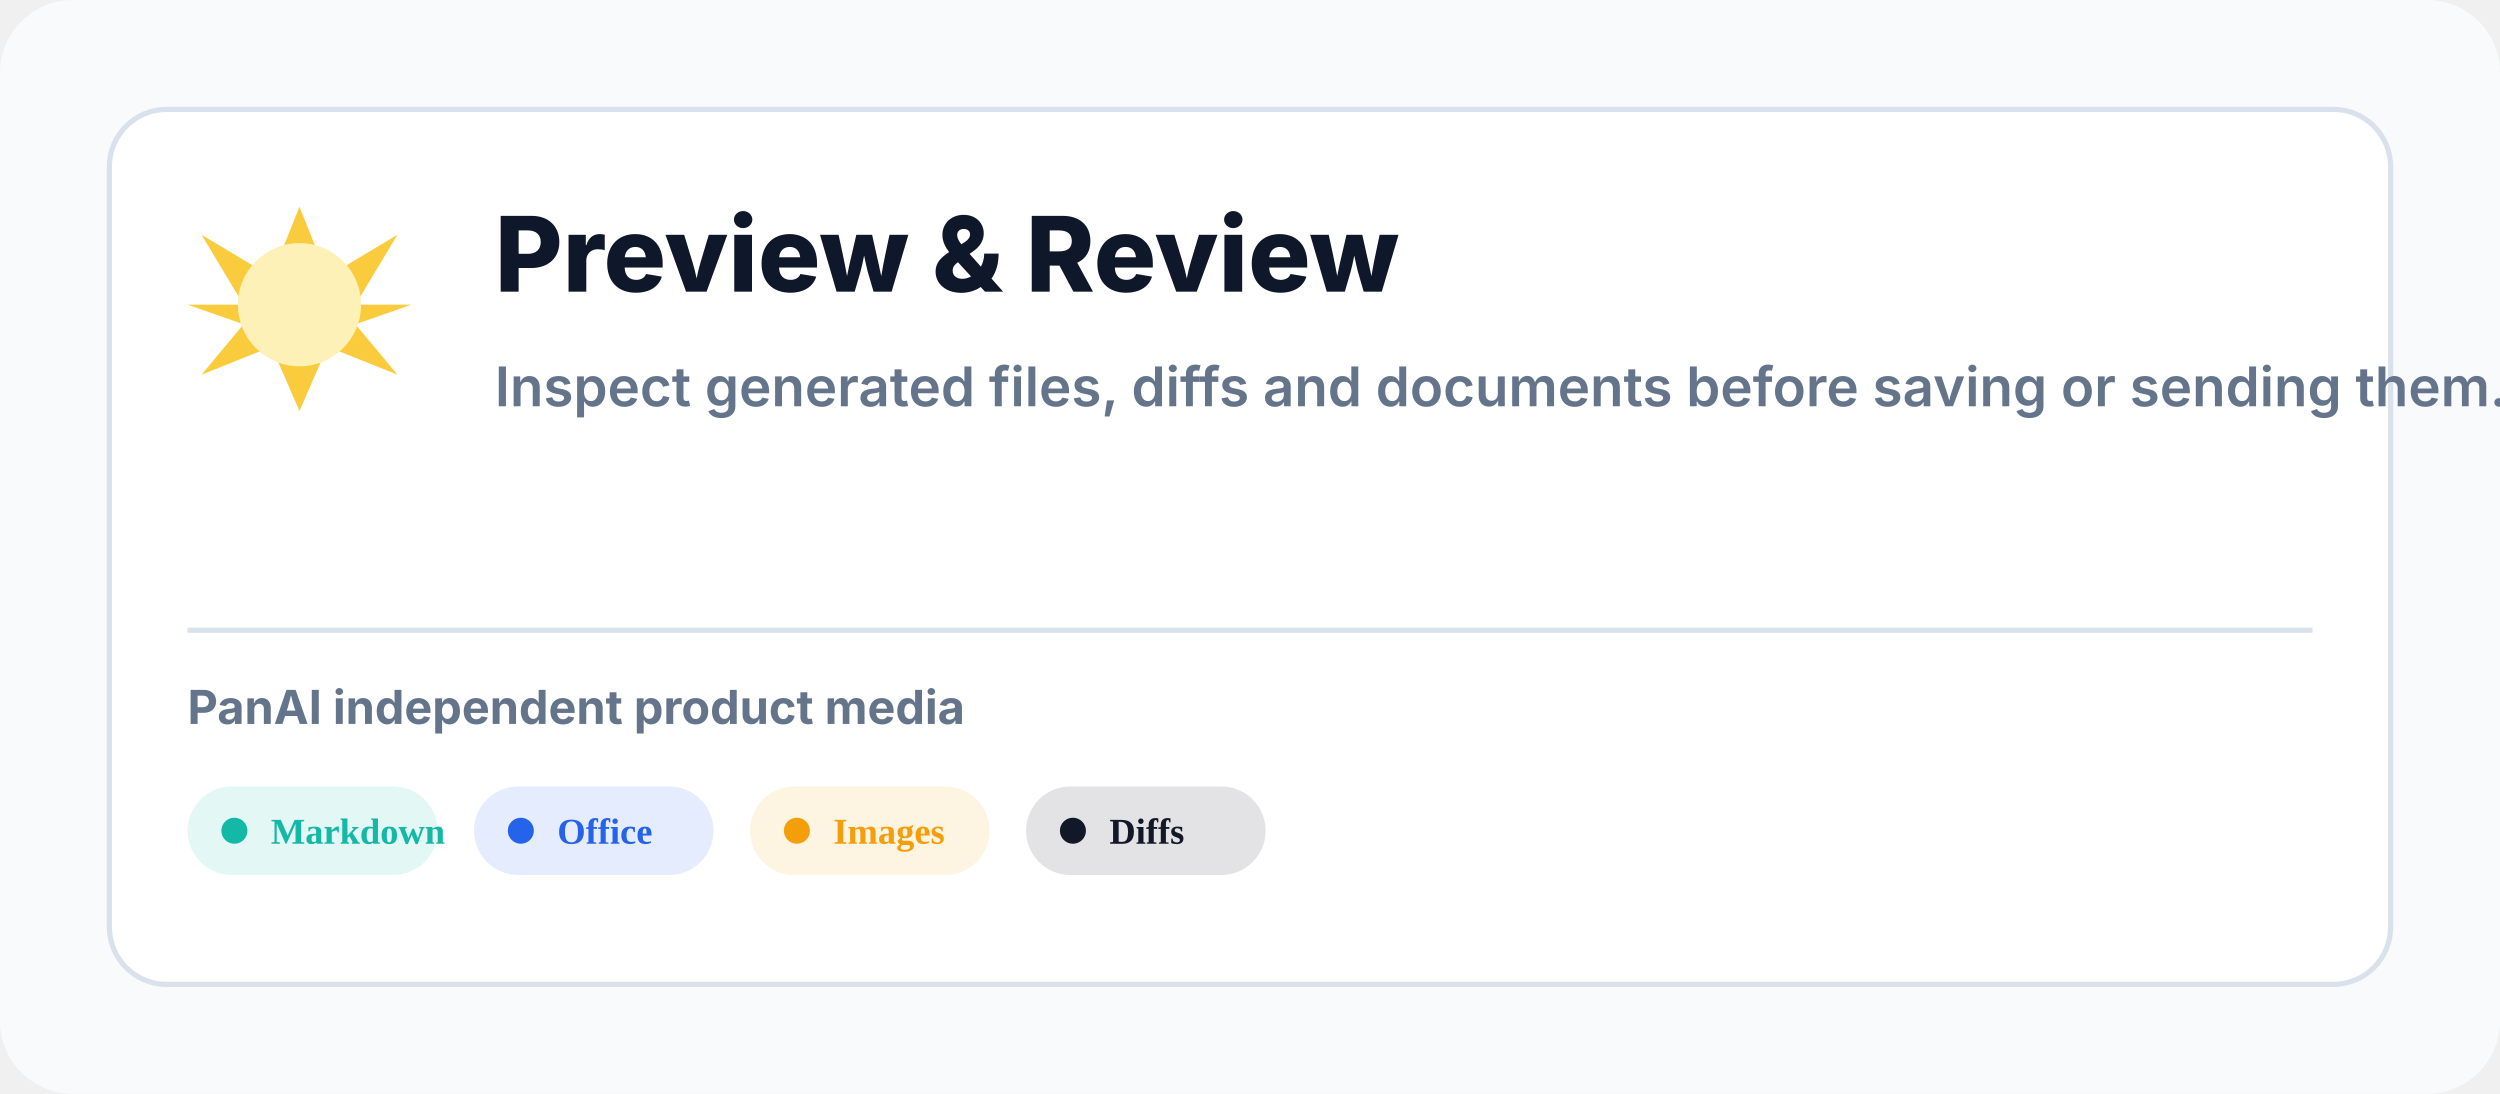
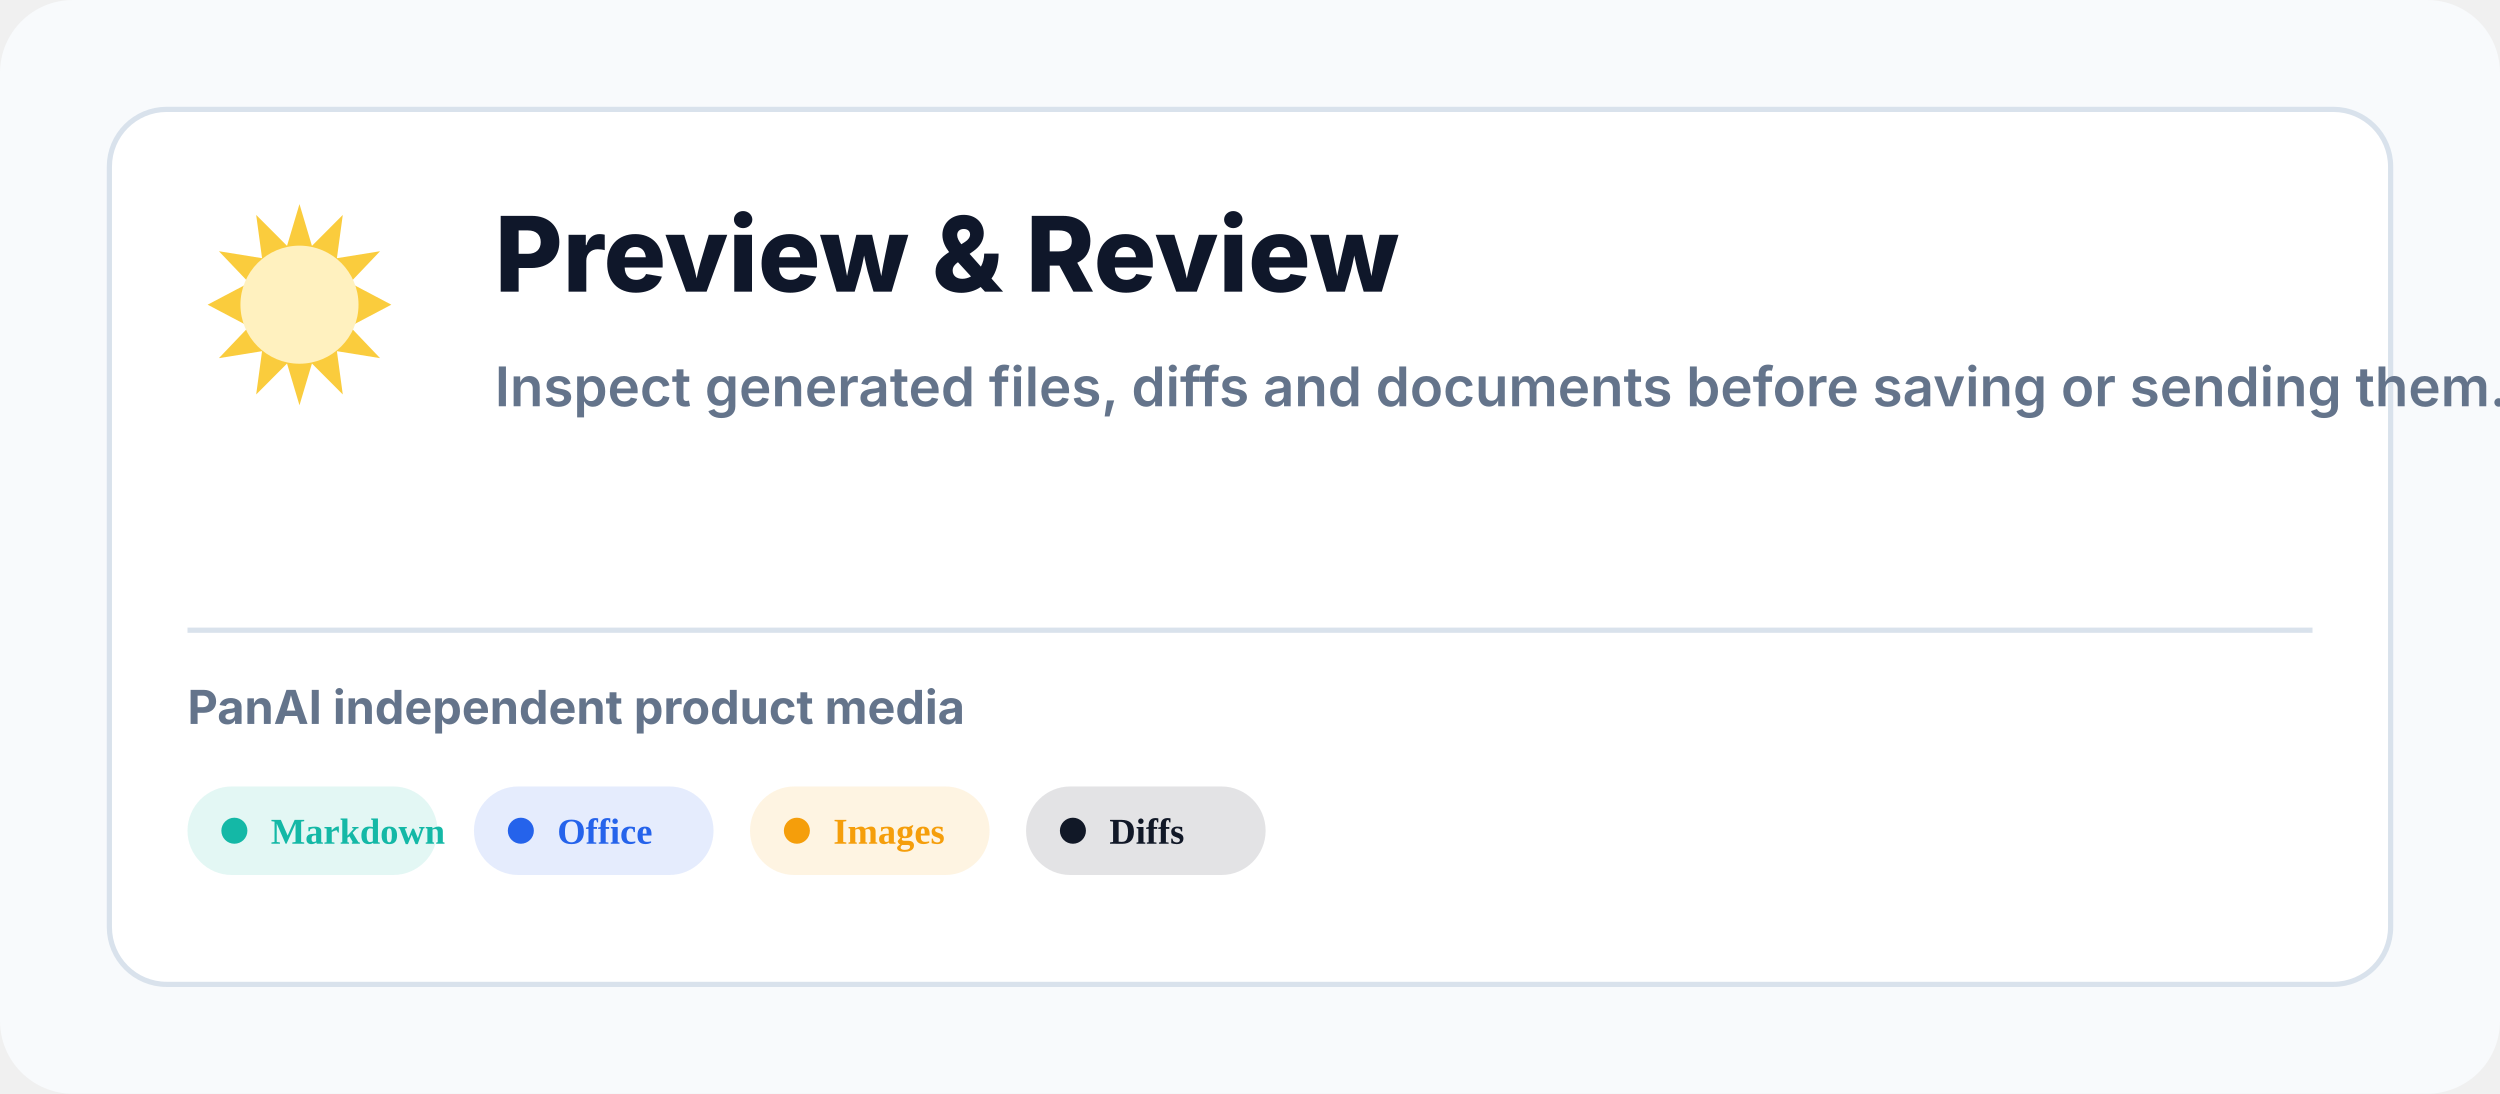
<svg xmlns="http://www.w3.org/2000/svg" width="960" height="420" viewBox="0 0 960 420" role="img" aria-label="Preview &amp; Review">
  <rect width="960" height="420" rx="28" fill="#f8fafc" />
  <rect x="42" y="42" width="876" height="336" rx="22" fill="#ffffff" stroke="#d9e2ec" stroke-width="2" />
  <g transform="translate(72 74) scale(1.075)">
-     <path d="M40 5L50 30L75 15L60 40L80 40L60 47L75 65L50 55L40 78L30 55L5 65L20 47L0 40L20 40L5 15L30 30Z" fill="#FACC3D" />
-     <circle cx="40" cy="40" r="22" fill="#FEF1B7" />
+     <path d="M40 4.06 44.45 18.98 55.47 7.93 53.37 23.39 68.79 20.9 58.02 32.2 72.81 40 58.02 47.8 68.79 59.1 53.37 56.61 55.47 72.07 44.45 61.02 40 75.94 35.55 61.02 24.53 72.07 26.63 56.61 11.21 59.1 21.98 47.8 7.19 40 21.98 32.2 11.21 20.9 26.63 23.39 24.53 7.93 35.55 18.98Z" fill="#FACC3D" />
+     <circle cx="40" cy="40" r="21.09" fill="#FFF1BF" />
  </g>
  <text x="190" y="112" font-family="Inter, ui-sans-serif, system-ui, -apple-system, BlinkMacSystemFont, Segoe UI, sans-serif" font-size="40" font-weight="800" fill="#0f172a">Preview &amp; Review</text>
  <text x="190" y="156" font-family="Inter, ui-sans-serif, system-ui, -apple-system, BlinkMacSystemFont, Segoe UI, sans-serif" font-size="21" font-weight="600" fill="#64748b">Inspect generated files, diffs and documents before saving or sending them.</text>
  <line x1="72" y1="242" x2="888" y2="242" stroke="#d9e2ec" stroke-width="2" />
  <text x="72" y="278" font-family="Inter, ui-sans-serif, system-ui, -apple-system, BlinkMacSystemFont, Segoe UI, sans-serif" font-size="18" font-weight="700" fill="#64748b">PanAI independent product media</text>
  <rect x="72" y="302" width="96" height="34" rx="17" fill="#14b8a6" fill-opacity="0.12" />
  <circle cx="90" cy="319" r="5" fill="#14b8a6" />
  <text x="104" y="324" font-size="14" font-weight="700" fill="#14b8a6">Markdown</text>
  <rect x="182" y="302" width="92" height="34" rx="17" fill="#2563eb" fill-opacity="0.12" />
  <circle cx="200" cy="319" r="5" fill="#2563eb" />
  <text x="214" y="324" font-size="14" font-weight="700" fill="#2563eb">Office</text>
  <rect x="288" y="302" width="92" height="34" rx="17" fill="#f59e0b" fill-opacity="0.12" />
  <circle cx="306" cy="319" r="5" fill="#f59e0b" />
  <text x="320" y="324" font-size="14" font-weight="700" fill="#f59e0b">Images</text>
  <rect x="394" y="302" width="92" height="34" rx="17" fill="#111827" fill-opacity="0.12" />
  <circle cx="412" cy="319" r="5" fill="#111827" />
  <text x="426" y="324" font-size="14" font-weight="700" fill="#111827">Diffs</text>
</svg>
